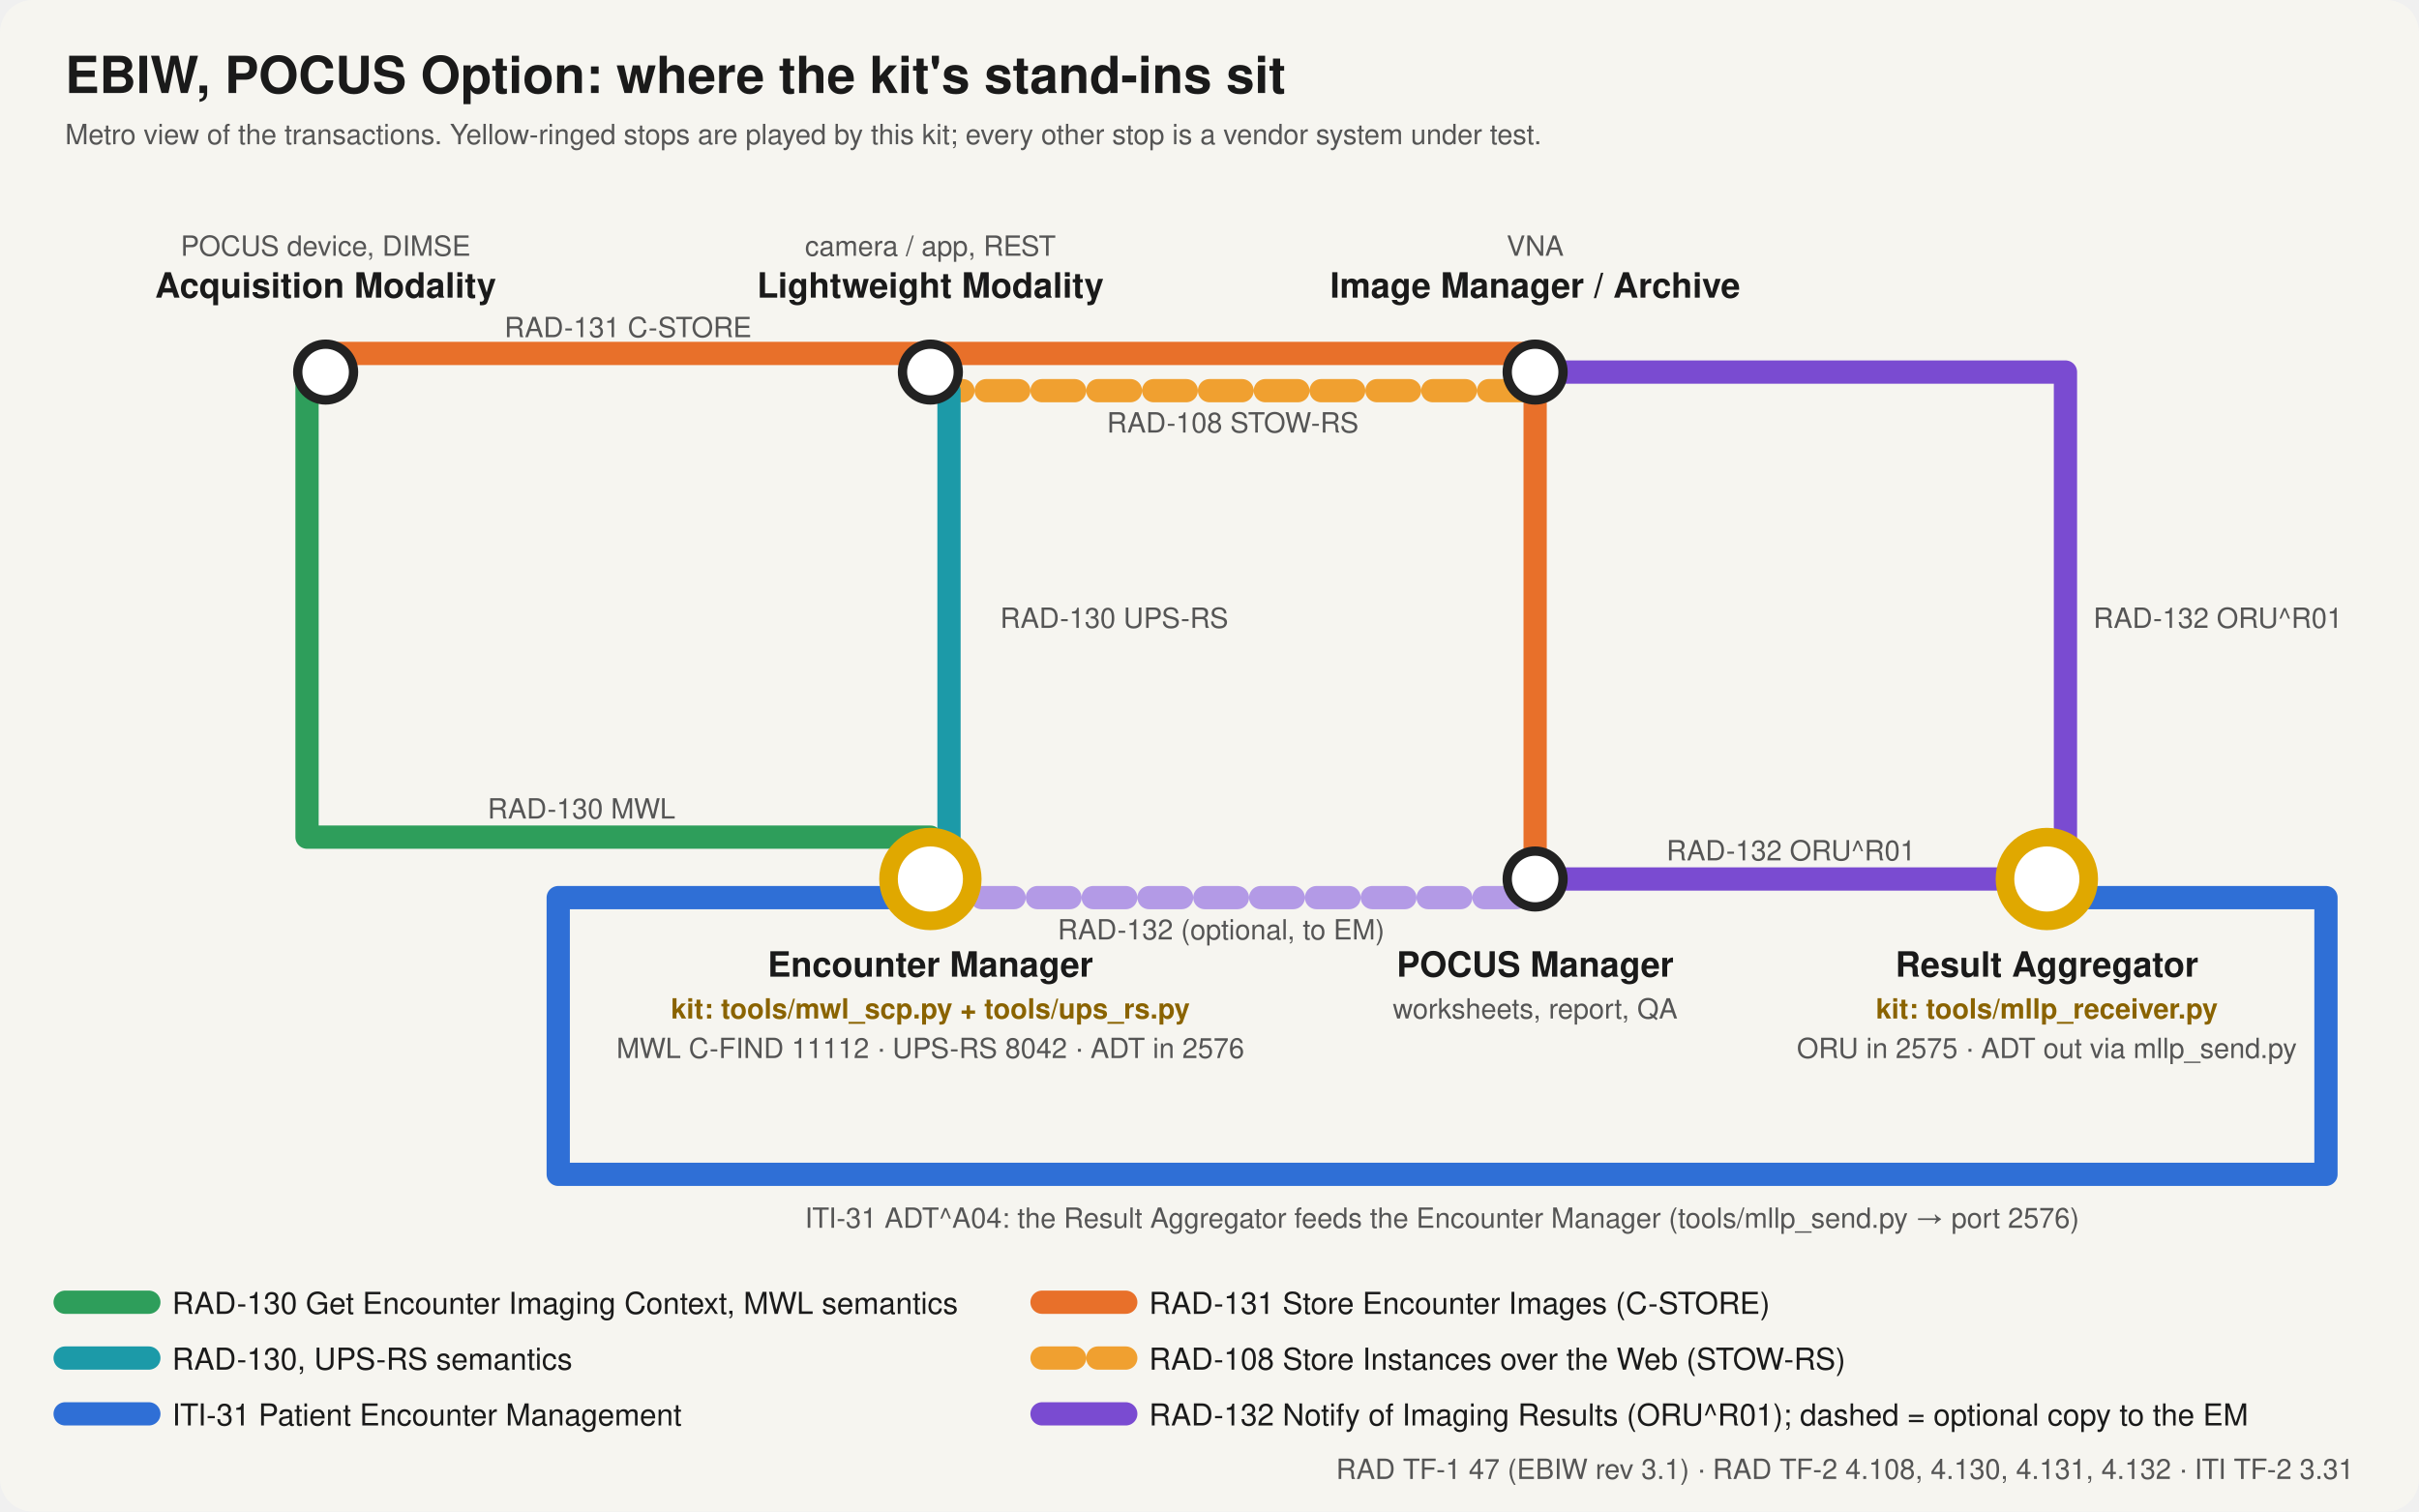
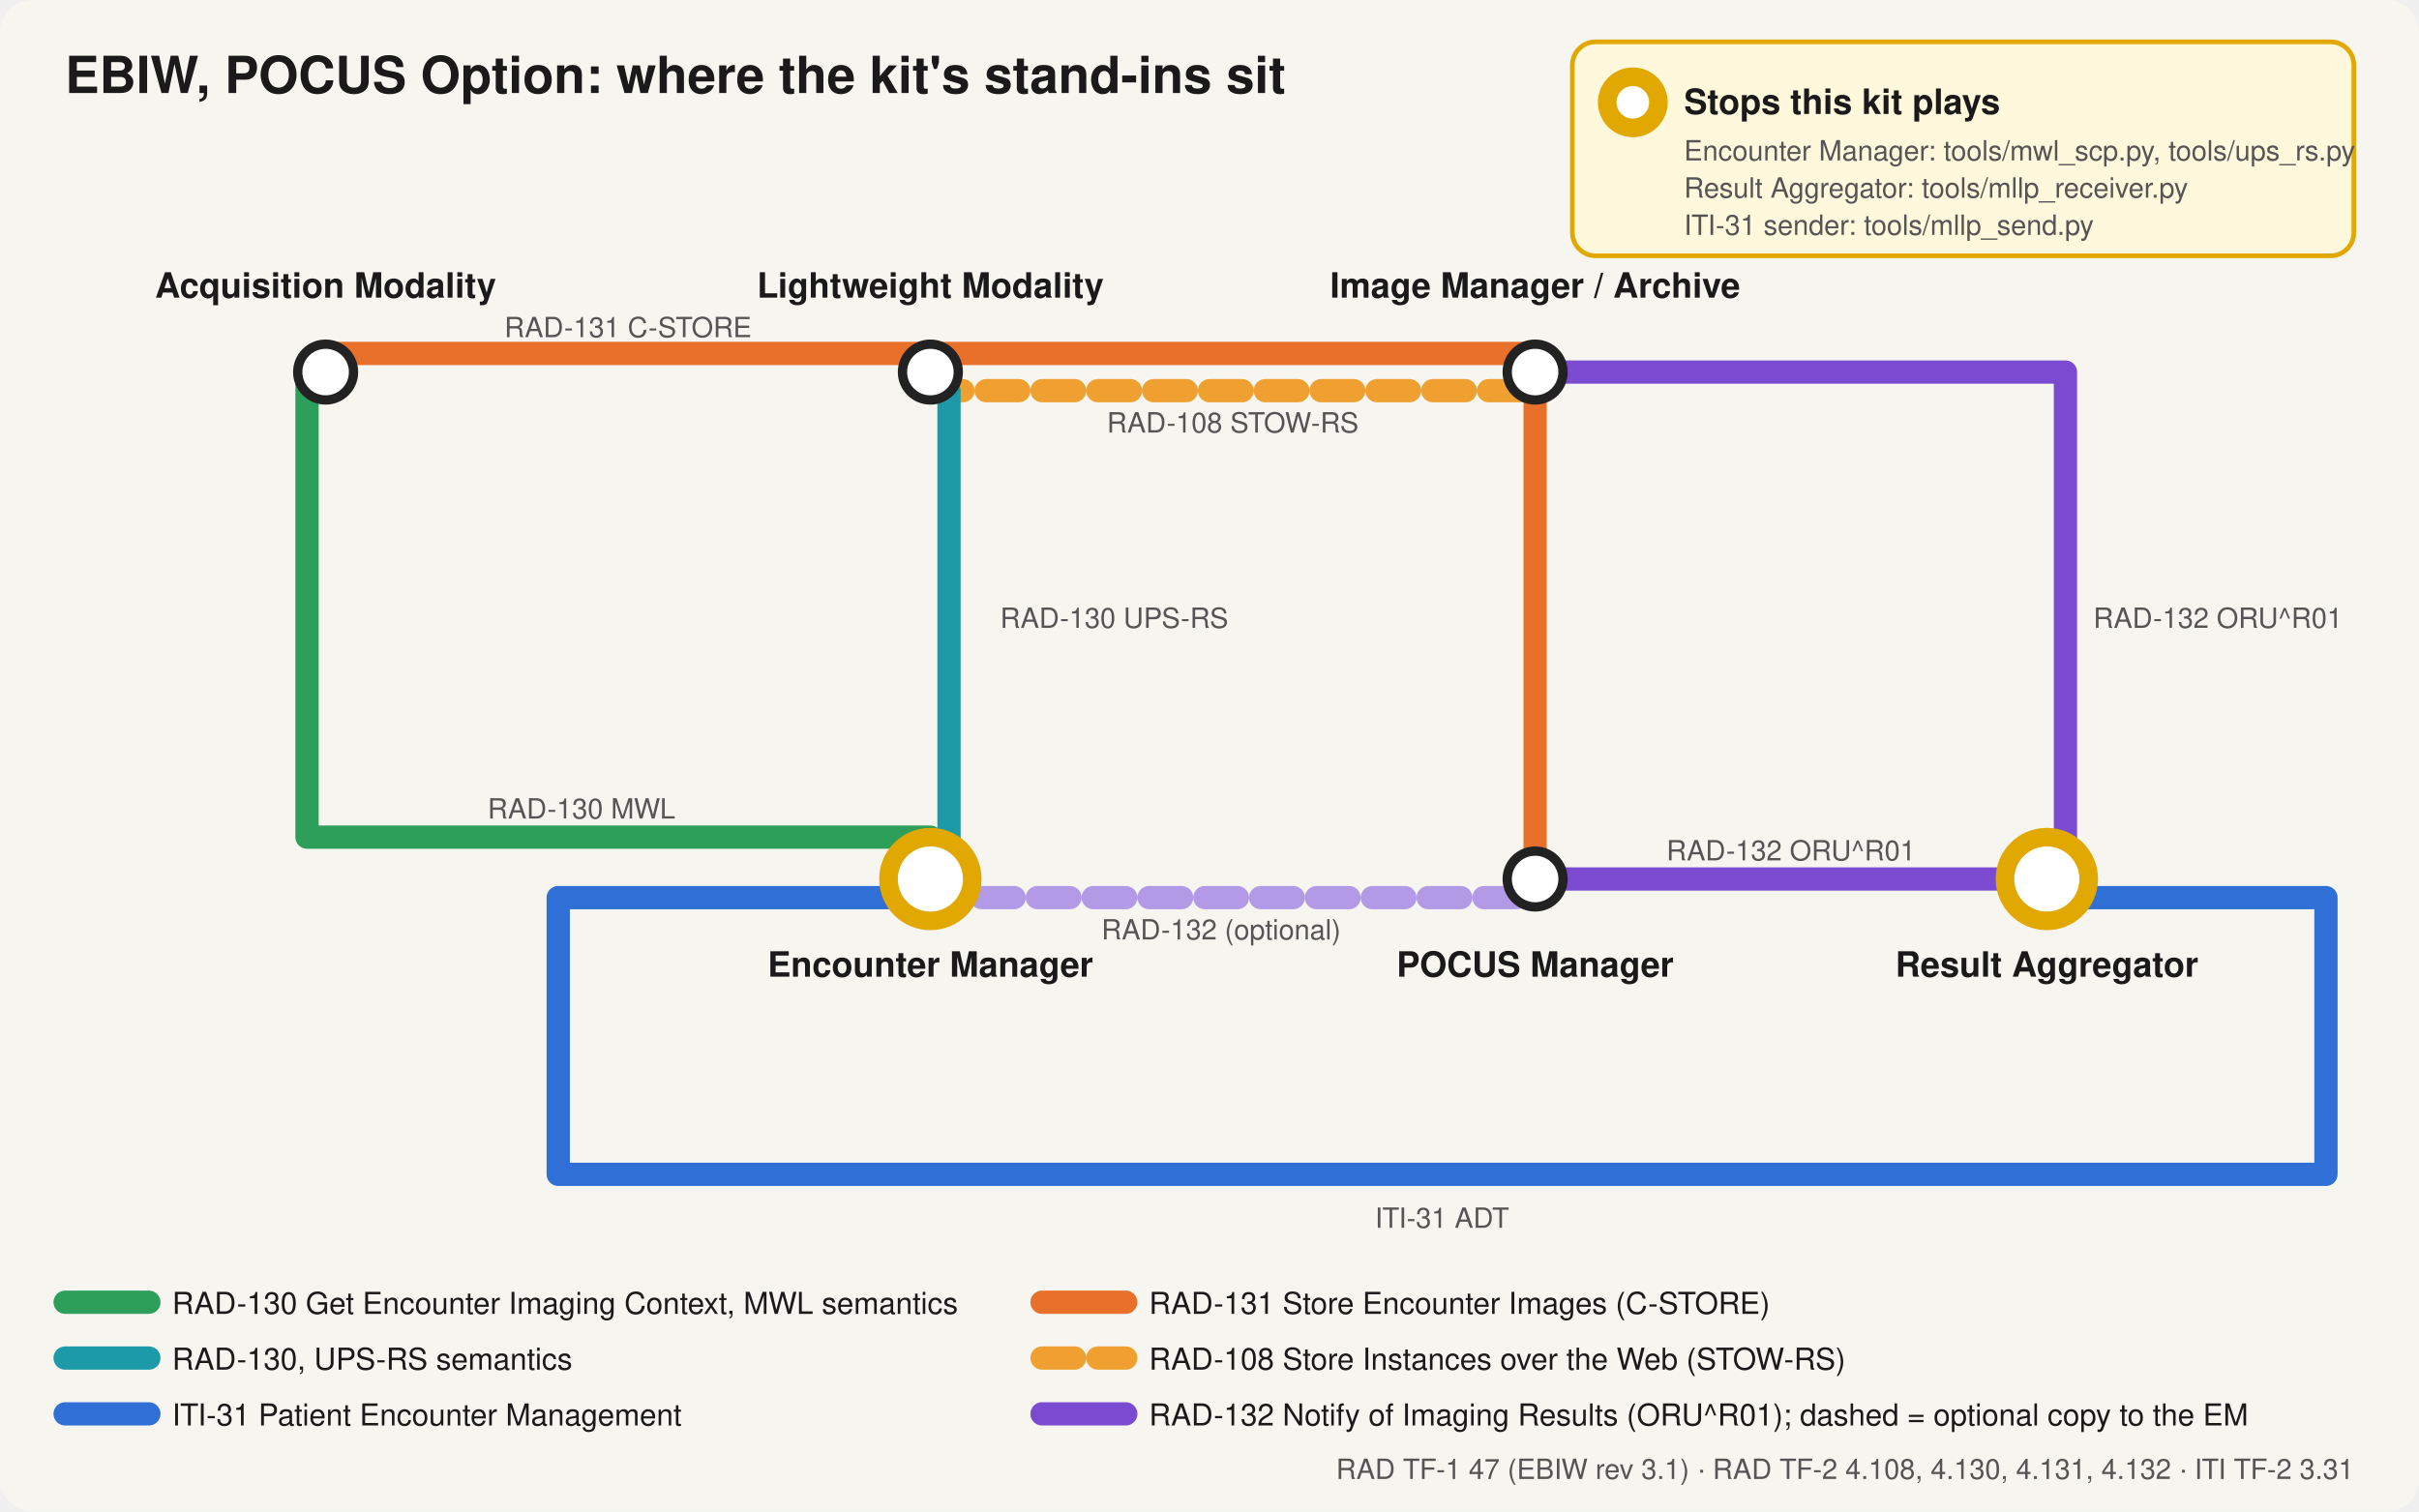
<svg xmlns="http://www.w3.org/2000/svg" viewBox="0 0 1040 650" width="1040" height="650" font-family="-apple-system, Helvetica Neue, Helvetica, Arial, sans-serif">
  <defs>
    <style>
      .track { fill: none; stroke-width: 10; stroke-linecap: round; stroke-linejoin: round; }
      .dash  { stroke-dasharray: 14 10; }
      .st    { fill: #fff; stroke: #222; stroke-width: 4; }
      .ours  { fill: #fff; stroke: #e0a800; stroke-width: 8; }
      .lbl   { font-size: 15px; font-weight: 700; fill: #1a1a1a; }
      .sub   { font-size: 12px; fill: #555; }
      .tag   { font-size: 12px; font-weight: 700; fill: #8a6300; }
      .leg   { font-size: 13px; fill: #1a1a1a; }
      .ttl   { font-size: 22px; font-weight: 800; fill: #1a1a1a; }
    </style>
  </defs>
  <rect width="1040" height="650" rx="14" fill="#f6f5f0" />
  <text x="28" y="40" class="ttl">EBIW, POCUS Option: where the kit's stand-ins sit</text>
-   <text x="28" y="62" class="sub">Metro view of the transactions. Yellow-ringed stops are played by this kit; every other stop is a vendor system under test.</text>
+   <g transform="translate(676,18)">
+     <rect width="336" height="92" rx="10" fill="#fff8dc" stroke="#e0a800" stroke-width="2" />
+     <circle cx="26" cy="26" r="11" class="ours" />
+     <text x="48" y="31" class="lbl">Stops this kit plays</text>
+     <text x="48" y="51" class="sub">Encounter Manager: tools/mwl_scp.py, tools/ups_rs.py</text>
+     <text x="48" y="67" class="sub">Result Aggregator: tools/mllp_receiver.py</text>
+     <text x="48" y="83" class="sub">ITI-31 sender: tools/mllp_send.py</text>
+   </g>
  <polyline class="track" stroke="#e8702a" points="140,152 660,152 660,370" />
  <polyline class="track dash" stroke="#f0a030" points="400,168 660,168" />
  <polyline class="track" stroke="#2e9e5b" points="132,160 132,360 400,360" />
  <polyline class="track" stroke="#1c9aa8" points="408,168 408,370" />
  <polyline class="track" stroke="#7a4bd1" points="660,378 880,378" />
  <polyline class="track" stroke="#7a4bd1" points="668,160 888,160 888,370" />
  <polyline class="track dash" stroke="#b39ae6" points="652,386 400,386" />
  <polyline class="track" stroke="#2f6fd6" points="888,386 1000,386 1000,505 240,505 240,386 392,386" />
  <circle class="st" cx="140" cy="160" r="12" />
  <text x="140" y="128" text-anchor="middle" class="lbl">Acquisition Modality</text>
-   <text x="140" y="110" text-anchor="middle" class="sub">POCUS device, DIMSE</text>
  <circle class="st" cx="400" cy="160" r="12" />
  <text x="400" y="128" text-anchor="middle" class="lbl">Lightweight Modality</text>
-   <text x="400" y="110" text-anchor="middle" class="sub">camera / app, REST</text>
  <circle class="st" cx="660" cy="160" r="12" />
  <text x="660" y="128" text-anchor="middle" class="lbl">Image Manager / Archive</text>
-   <text x="660" y="110" text-anchor="middle" class="sub">VNA</text>
  <circle class="st" cx="660" cy="378" r="12" />
  <text x="660" y="420" text-anchor="middle" class="lbl">POCUS Manager</text>
-   <text x="660" y="438" text-anchor="middle" class="sub">worksheets, report, QA</text>
  <circle class="ours" cx="400" cy="378" r="18" />
  <text x="400" y="420" text-anchor="middle" class="lbl">Encounter Manager</text>
-   <text x="400" y="438" text-anchor="middle" class="tag">kit: tools/mwl_scp.py + tools/ups_rs.py</text>
-   <text x="400" y="455" text-anchor="middle" class="sub">MWL C-FIND 11112 · UPS-RS 8042 · ADT in 2576</text>
  <circle class="ours" cx="880" cy="378" r="18" />
  <text x="880" y="420" text-anchor="middle" class="lbl">Result Aggregator</text>
-   <text x="880" y="438" text-anchor="middle" class="tag">kit: tools/mllp_receiver.py</text>
-   <text x="880" y="455" text-anchor="middle" class="sub">ORU in 2575 · ADT out via mllp_send.py</text>
  <text x="270" y="145" text-anchor="middle" class="sub" fill="#e8702a">RAD-131 C-STORE</text>
  <text x="530" y="186" text-anchor="middle" class="sub">RAD-108 STOW-RS</text>
  <text x="250" y="352" text-anchor="middle" class="sub" fill="#2e9e5b">RAD-130 MWL</text>
  <text x="430" y="270" class="sub" fill="#1c9aa8">RAD-130 UPS-RS</text>
  <text x="770" y="370" text-anchor="middle" class="sub" fill="#7a4bd1">RAD-132 ORU^R01</text>
  <text x="900" y="270" class="sub" fill="#7a4bd1">RAD-132 ORU^R01</text>
-   <text x="525" y="404" text-anchor="middle" class="sub" fill="#8c6fd0">RAD-132 (optional, to EM)</text>
-   <text x="620" y="528" text-anchor="middle" class="sub" fill="#2f6fd6">ITI-31 ADT^A04: the Result Aggregator feeds the Encounter Manager (tools/mllp_send.py → port 2576)</text>
+   <text x="525" y="404" text-anchor="middle" class="sub" fill="#8c6fd0">RAD-132 (optional)</text>
+   <text x="620" y="528" text-anchor="middle" class="sub" fill="#2f6fd6">ITI-31 ADT</text>
  <g transform="translate(28,560)">
    <line x1="0" y1="0" x2="36" y2="0" class="track" stroke="#2e9e5b" />
    <text x="46" y="5" class="leg">RAD-130 Get Encounter Imaging Context, MWL semantics</text>
    <line x1="0" y1="24" x2="36" y2="24" class="track" stroke="#1c9aa8" />
    <text x="46" y="29" class="leg">RAD-130, UPS-RS semantics</text>
    <line x1="0" y1="48" x2="36" y2="48" class="track" stroke="#2f6fd6" />
    <text x="46" y="53" class="leg">ITI-31 Patient Encounter Management</text>
    <line x1="420" y1="0" x2="456" y2="0" class="track" stroke="#e8702a" />
    <text x="466" y="5" class="leg">RAD-131 Store Encounter Images (C-STORE)</text>
    <line x1="420" y1="24" x2="456" y2="24" class="track dash" stroke="#f0a030" />
    <text x="466" y="29" class="leg">RAD-108 Store Instances over the Web (STOW-RS)</text>
    <line x1="420" y1="48" x2="456" y2="48" class="track" stroke="#7a4bd1" />
    <text x="466" y="53" class="leg">RAD-132 Notify of Imaging Results (ORU^R01); dashed = optional copy to the EM</text>
  </g>
  <text x="1012" y="636" text-anchor="end" class="sub">RAD TF-1 47 (EBIW rev 3.1) · RAD TF-2 4.108, 4.130, 4.131, 4.132 · ITI TF-2 3.31</text>
</svg>
